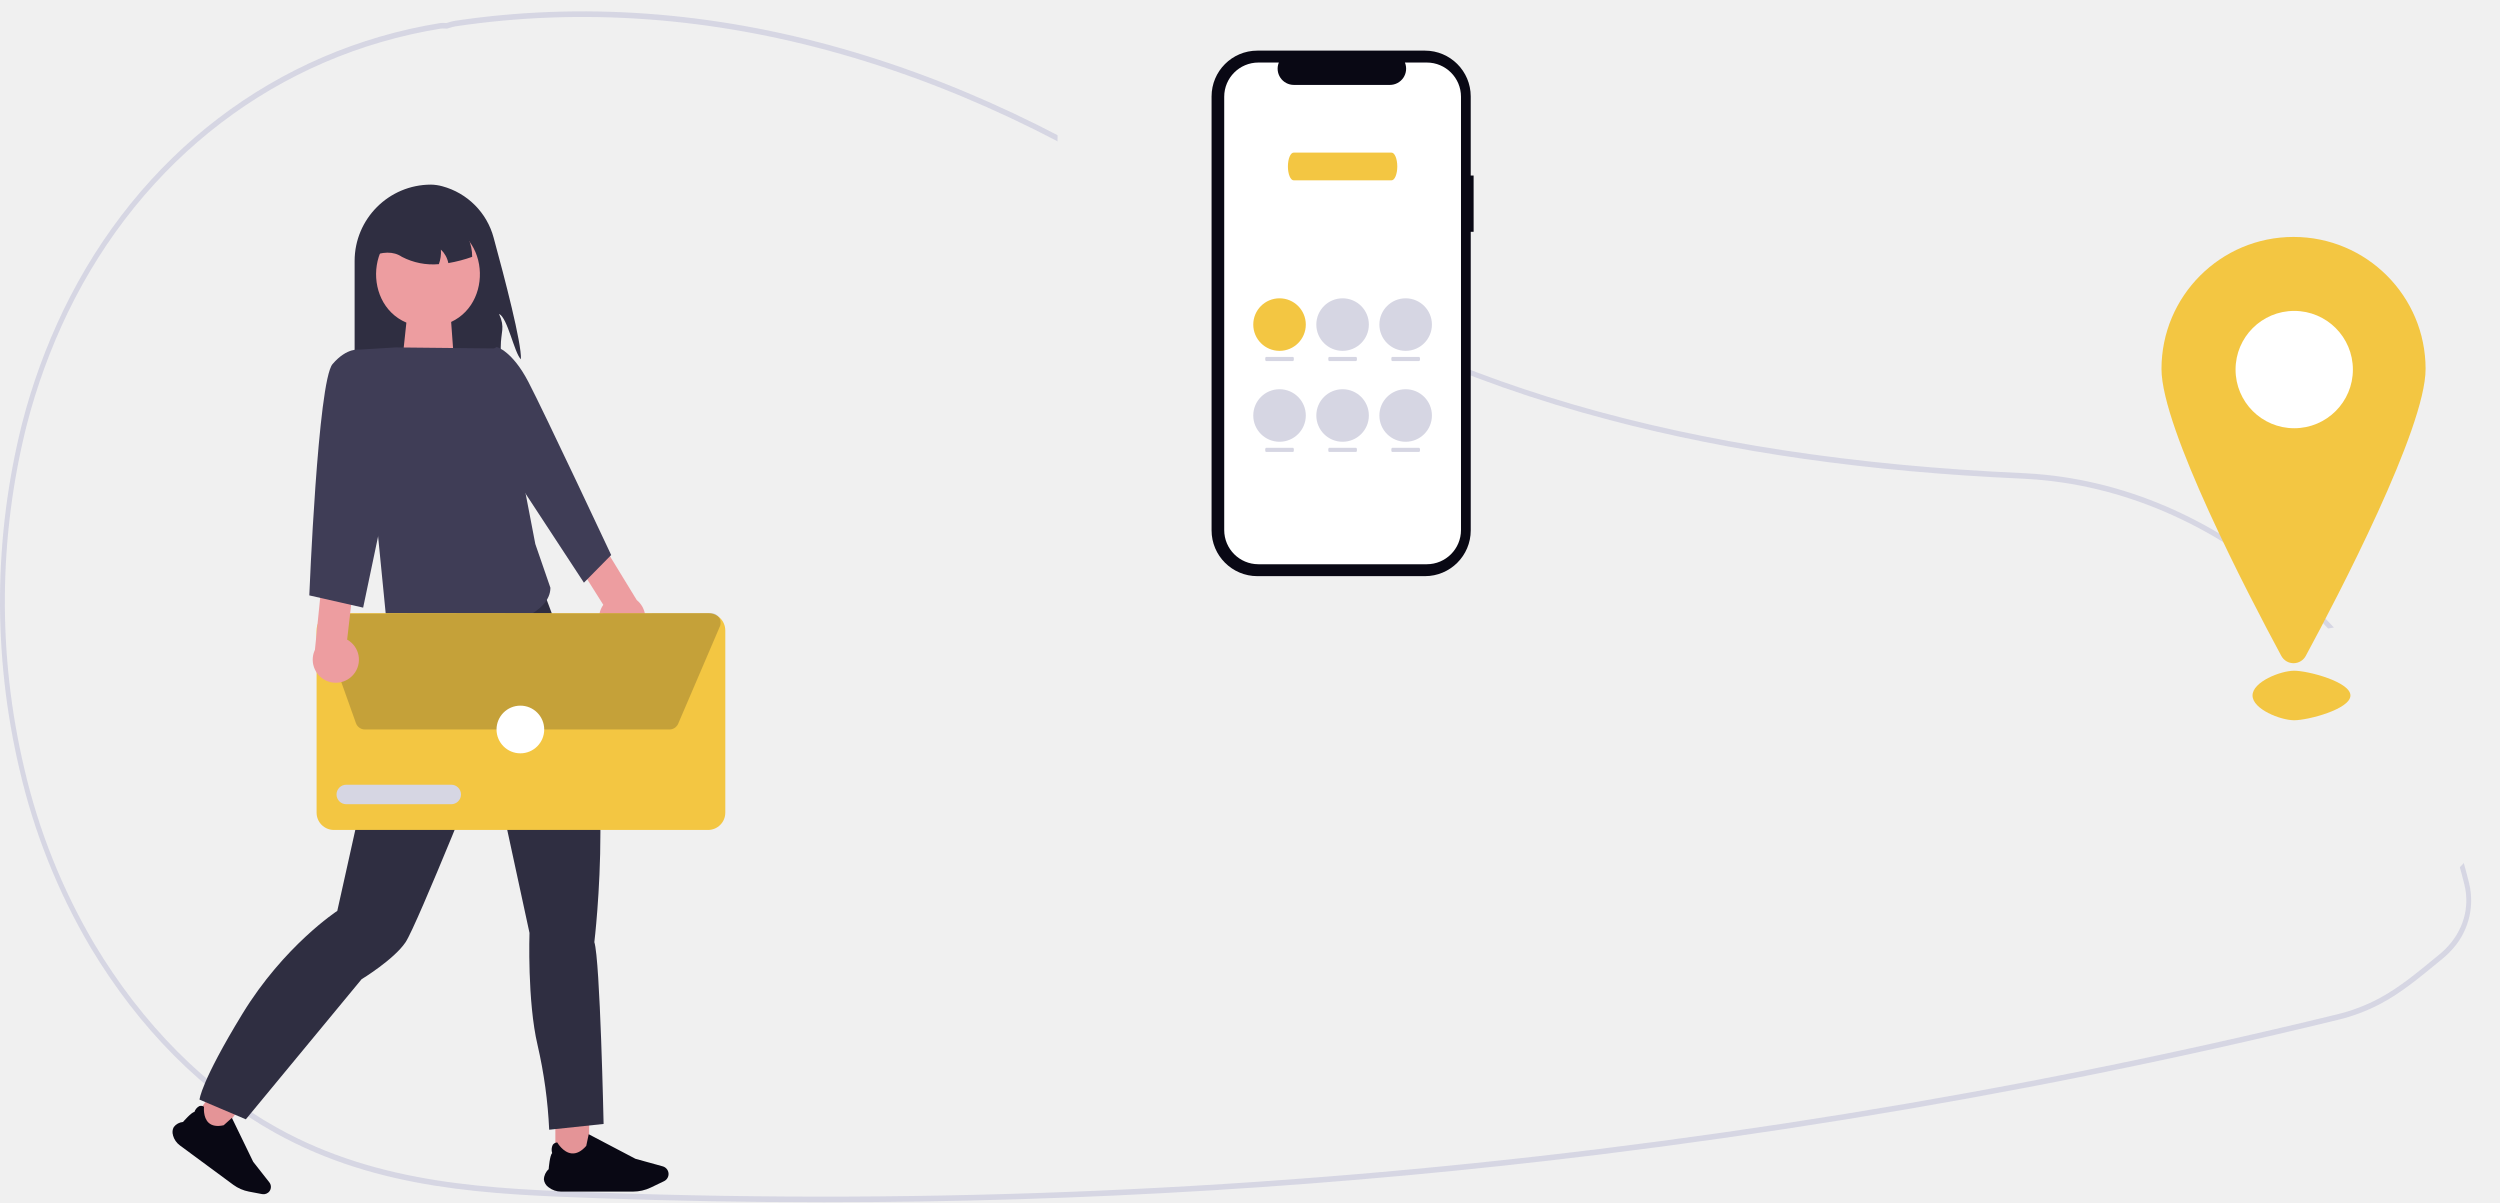
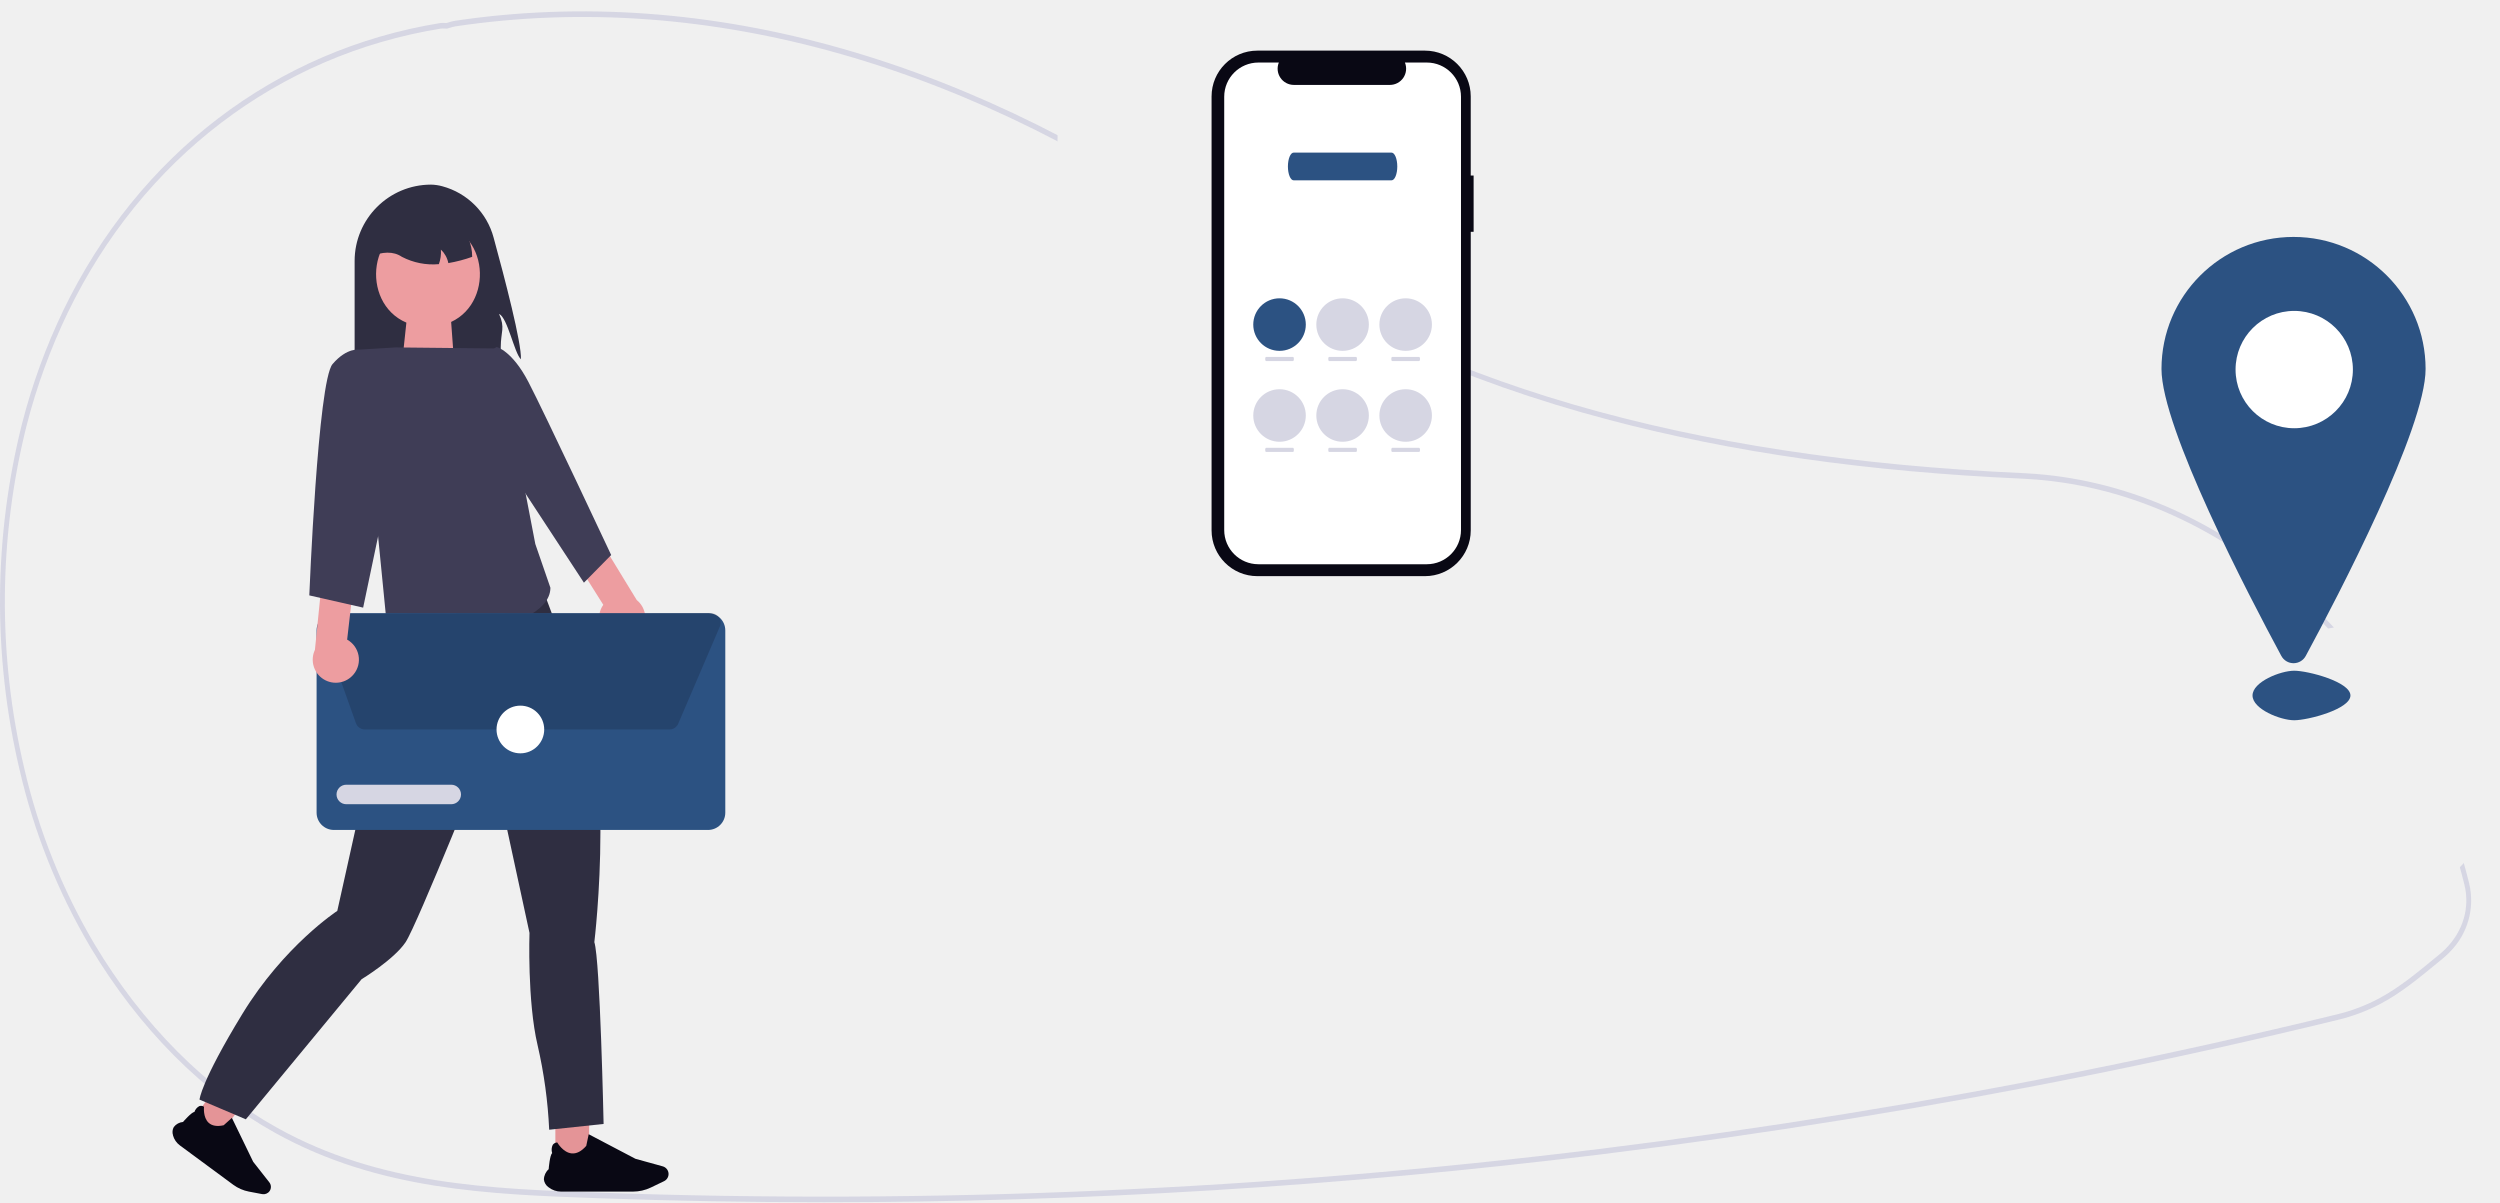
<svg xmlns="http://www.w3.org/2000/svg" width="960" height="461.66" viewBox="0 0 960 461.66">
  <g transform="translate(-664 -334.249)">
    <path d="M433.287,373.054c-2.541-2.438-5.14-16.034-8.385-17.414,2.425,5.36.664,6.779.651,12.661a39.8,39.8,0,0,1-1.161,9.913H369.435v-42.89a29.345,29.345,0,0,1,29.347-29.346,17.515,17.515,0,0,1,4.349.637,27.9,27.9,0,0,1,19.685,19.739C427.005,341.667,433.669,367.158,433.287,373.054Z" transform="translate(430.739 99.166)" fill="#2f2e41" />
    <path d="M469.024,705.464q-43.451,0-86.772-1.556c-41.267-1.482-83.939-3.014-123.6-25.012-27.745-15.387-52.318-40.074-71.062-71.394a240.224,240.224,0,0,1-27.235-68.281,280.7,280.7,0,0,1,1.023-132.881A236,236,0,0,1,177.2,362.968c28.924-59.9,81.68-100.1,144.74-110.31a7.307,7.307,0,0,1,1.571-.034c.284.015.566.031.854.019l.371-.118a18.123,18.123,0,0,1,2.921-.75c97.256-14.479,200.069,14.817,297.317,84.716,75.192,54.053,174.844,83.16,304.648,88.984l1.843.1c36.135,2.076,71.088,16.973,101.084,43.084,29.607,25.771,51.838,60.155,64.287,99.435,1.531,4.789,2.934,9.774,4.17,14.816a27.953,27.953,0,0,1-7.451,26.506v.009l-.323.332c-.778.774-1.6,1.516-2.434,2.207l-.984.811c-8.3,6.833-14.847,12.231-22.689,16.424a69.758,69.758,0,0,1-16.552,6.249c-31.632,7.712-63.755,14.862-95.476,21.253-61.6,12.421-124.832,22.668-187.926,30.454a2435.954,2435.954,0,0,1-298.148,18.31ZM322.775,254.746a3.771,3.771,0,0,0-.579.039C259.725,264.9,207.469,304.709,178.831,364.012a233.626,233.626,0,0,0-15.668,42.941,278.247,278.247,0,0,0-1.01,131.7,237.918,237.918,0,0,0,26.971,67.628c18.56,31.013,42.881,55.452,70.336,70.677,39.306,21.8,81.777,23.326,122.851,24.8a2432.991,2432.991,0,0,0,384.663-16.742c63.053-7.782,126.24-18.021,187.8-30.435,31.7-6.386,63.8-13.53,95.411-21.238a68.018,68.018,0,0,0,16.154-6.1c7.683-4.108,14.173-9.454,22.389-16.223l.984-.81c.72-.594,1.426-1.23,2.1-1.89l.194-.2c6.752-6.8,9.377-15.783,7.2-24.631h0c-1.223-4.988-2.611-9.92-4.126-14.659-25.432-80.242-91.222-136.95-163.71-141.113l-1.833-.1c-59.293-2.661-111.179-10.031-158.616-22.534C714.3,390.164,664.862,367.7,623.988,338.314,527.11,268.682,424.727,239.5,327.9,253.906a16.608,16.608,0,0,0-2.661.69l-.669.187a10.06,10.06,0,0,1-1.14-.014c-.224-.012-.44-.023-.652-.023Z" transform="translate(511.12 90.445)" fill="#d6d6e3" />
    <circle cx="54.75" cy="54.75" r="54.75" transform="translate(730.821 565.87)" fill="#f0f0f0" />
    <circle cx="54.75" cy="54.75" r="54.75" transform="translate(1070.057 334.249)" fill="#f0f0f0" />
    <rect width="12.972" height="17.173" transform="translate(877.257 762.847)" fill="#e49497" />
    <path d="M130.489,433.06a4.241,4.241,0,0,1-1.773-2.983,5.464,5.464,0,0,1,1.834-3.942c.028-.394.431-5.317,1.338-6.2a4.29,4.29,0,0,1,.22-3.144,2.207,2.207,0,0,1,1.7-.931h.036l.019.028c.019.036,2.209,3.842,5.5,4.172,1.889.192,3.777-.779,5.62-2.888.064-.156.586-2.722.931-4.419V412.7l17.96,9.433,10.487,2.907a3.051,3.051,0,0,1,.5,5.689l-5.088,2.447a15.959,15.959,0,0,1-6.848,1.559H135.336a7.7,7.7,0,0,1-4.841-1.678Z" transform="translate(744.137 357.091)" fill="#090814" />
    <rect width="11.98" height="11.98" transform="translate(747.61 771.227) rotate(-143.623)" fill="#e49497" />
    <path d="M18.58,393a3.912,3.912,0,0,1,.31-3.192,5.021,5.021,0,0,1,3.523-1.922c.237-.279,3.234-3.709,4.387-3.87a3.937,3.937,0,0,1,1.879-2.219,2.02,2.02,0,0,1,1.77.245l.026.017v.034s-.465,4.065,1.8,6.122c1.3,1.177,3.234,1.49,5.758.931.136-.076,1.931-1.7,3.1-2.785l.051-.042,8.171,16.852,6.206,7.909a2.821,2.821,0,0,1,.051,3.413,2.852,2.852,0,0,1-2.793,1.1l-5.123-.973a14.773,14.773,0,0,1-5.953-2.591l-20.5-15.117a7.146,7.146,0,0,1-2.689-3.9Z" transform="translate(711.865 377.197)" fill="#090814" />
    <path d="M937.122,536.366l-.89,4.448s-2.667,2.668-1.333,4,.889,7.559.889,7.559c-.746,11.35-15.577,75.133-18.229,87.59,0,0-20.452,13.343-36.458,39.57s-16.446,32.9-16.446,32.9L882.437,720l44.455-53.8s12.449-7.559,16.9-14.227S975.8,576.384,975.8,576.384l15.565,72.028s-.889,26.232,3.112,43.133A180.936,180.936,0,0,1,998.929,724l20.894-2.223s-1.333-63.136-3.557-69.806c0,0,9.337-76.919-9.337-107.6l-15.05-40.123-14.74-5.673Z" transform="translate(-124.04 44.067)" fill="#2f2e41" />
    <path d="M9.694,57.01l1.943-18.228C-6.277,31.206-3.507.4,19.936,0c23.186.4,26.146,30.528,8.889,38.522L30.179,57.01Z" transform="translate(808.413 419.353)" fill="#ed9da0" />
    <path d="M939.4,419.208l-39.177-.414-13.834.847,11.2,113.648s62-3.272,62.034-22.2l-5.8-16.816Z" transform="translate(-84.267 48.86)" fill="#3f3d56" />
    <path d="M861.8,535.347a8.814,8.814,0,0,1-3.453-13.065l-10.736-17.041,8.764-9.05L871.2,520.469a8.861,8.861,0,0,1-9.4,14.879Z" transform="translate(37.315 44.209)" fill="#ed9da0" />
    <path d="M861.557,423.676l7.691-5.068s5.935,1.331,12.248,13.472,31.769,66.425,31.769,66.425L902.8,509.126,874.886,466.54Z" transform="translate(-14.572 48.872)" fill="#3f3d56" />
    <circle cx="54.75" cy="54.75" r="54.75" transform="translate(1514.5 574.458)" fill="#f0f0f0" />
    <circle cx="9.151" cy="9.151" r="9.151" transform="translate(1190.519 476.72)" fill="#fff" />
-     <path d="M436.109,279.426c0,22.744-33.451,86.889-46.015,110.178a5.33,5.33,0,0,1-9.386,0c-12.564-23.289-46.015-87.432-46.015-110.178a50.708,50.708,0,1,1,101.416,0Z" transform="translate(1159.319 196.513)" fill="#f3c642" />
+     <path d="M436.109,279.426c0,22.744-33.451,86.889-46.015,110.178a5.33,5.33,0,0,1-9.386,0c-12.564-23.289-46.015-87.432-46.015-110.178a50.708,50.708,0,1,1,101.416,0Z" transform="translate(1159.319 196.513)" fill="#2c5282" />
    <ellipse cx="22.528" cy="22.528" rx="22.528" ry="22.528" transform="translate(1522.454 453.636)" fill="#fff" />
-     <path d="M9.52,0c5.253,0,21.586,4.259,21.586,9.512S14.773,19.023,9.52,19.023-6.492,14.765-6.492,9.512,4.266,0,9.52,0Z" transform="translate(1535.462 591.805)" fill="#f3c642" />
+     <path d="M9.52,0c5.253,0,21.586,4.259,21.586,9.512S14.773,19.023,9.52,19.023-6.492,14.765-6.492,9.512,4.266,0,9.52,0Z" transform="translate(1535.462 591.805)" fill="#2c5282" />
    <path d="M405.326,335.946a9.8,9.8,0,0,0-2.864-5.192,13.37,13.37,0,0,1-.774,5.6,25.835,25.835,0,0,1-14.2-2.812c-3.289-2.232-7.475-2.038-12.351,0A18.057,18.057,0,0,1,393.2,315.487h3.223a18.062,18.062,0,0,1,18.059,18.056A53.769,53.769,0,0,1,405.326,335.946Z" transform="translate(430.838 99.331)" fill="#2f2e41" />
    <g transform="translate(1129.245 353.689)">
      <g transform="translate(0 0)">
        <path d="M366.985,127.146h-1.11V96.771a17.58,17.58,0,0,0-17.58-17.58H283.942a17.58,17.58,0,0,0-17.58,17.58V263.41a17.58,17.58,0,0,0,17.58,17.581H348.3a17.581,17.581,0,0,0,17.581-17.581V148.767h1.11Z" transform="translate(-266.362 -79.19)" fill="#090814" />
        <path d="M361.643,95.686h-8.4a6.237,6.237,0,0,1-5.776,8.593H310.6a6.237,6.237,0,0,1-5.776-8.593h-7.844a13.129,13.129,0,0,0-13.129,13.129V275.21a13.129,13.129,0,0,0,13.129,13.129h64.663a13.129,13.129,0,0,0,13.129-13.129V108.815a13.129,13.129,0,0,0-13.126-13.129Z" transform="translate(-278.998 -91.111)" fill="#fff" />
      </g>
-       <circle cx="10.089" cy="10.089" r="10.089" transform="translate(16.008 95.111)" fill="#f3c642" />
+       <circle cx="10.089" cy="10.089" r="10.089" transform="translate(16.008 95.111)" fill="#2c5282" />
      <circle cx="10.089" cy="10.089" r="10.089" transform="translate(40.222 95.111)" fill="#d6d6e3" />
      <circle cx="10.089" cy="10.089" r="10.089" transform="translate(64.437 95.111)" fill="#d6d6e3" />
      <circle cx="10.089" cy="10.089" r="10.089" transform="translate(16.008 130.022)" fill="#d6d6e3" />
      <circle cx="10.089" cy="10.089" r="10.089" transform="translate(40.222 130.022)" fill="#d6d6e3" />
      <circle cx="10.089" cy="10.089" r="10.089" transform="translate(64.437 130.022)" fill="#d6d6e3" />
      <path d="M849.335,189.5H838.966c-.187,0-.338-.355-.338-.793s.151-.793.338-.793h10.369c.187,0,.338.355.338.793s-.151.793-.338.793Z" transform="translate(-818.053 -70.299)" fill="#d6d6e3" />
      <path d="M849.335,189.5H838.966c-.187,0-.338-.355-.338-.793s.151-.793.338-.793h10.369c.187,0,.338.355.338.793s-.151.793-.338.793Z" transform="translate(-793.839 -70.299)" fill="#d6d6e3" />
      <path d="M849.335,189.5H838.966c-.187,0-.338-.355-.338-.793s.151-.793.338-.793h10.369c.187,0,.338.355.338.793s-.151.793-.338.793Z" transform="translate(-769.625 -70.299)" fill="#d6d6e3" />
      <path d="M849.335,189.5H838.966c-.187,0-.338-.355-.338-.793s.151-.793.338-.793h10.369c.187,0,.338.355.338.793s-.151.793-.338.793Z" transform="translate(-818.053 -35.387)" fill="#d6d6e3" />
      <path d="M849.335,189.5H838.966c-.187,0-.338-.355-.338-.793s.151-.793.338-.793h10.369c.187,0,.338.355.338.793s-.151.793-.338.793Z" transform="translate(-793.839 -35.387)" fill="#d6d6e3" />
      <path d="M849.335,189.5H838.966c-.187,0-.338-.355-.338-.793s.151-.793.338-.793h10.369c.187,0,.338.355.338.793s-.151.793-.338.793Z" transform="translate(-769.625 -35.387)" fill="#d6d6e3" />
-       <path d="M211.45,231.132c-1.216,0-2.2,2.382-2.2,5.32s.986,5.32,2.2,5.32h37.6c1.216,0,2.2-2.382,2.2-5.32s-.986-5.32-2.2-5.32Z" transform="translate(-179.937 -191.968)" fill="#f3c642" />
+       <path d="M211.45,231.132c-1.216,0-2.2,2.382-2.2,5.32s.986,5.32,2.2,5.32h37.6c1.216,0,2.2-2.382,2.2-5.32s-.986-5.32-2.2-5.32Z" transform="translate(-179.937 -191.968)" fill="#2c5282" />
    </g>
    <g transform="translate(785.572 569.688)">
-       <path d="M383.344,414.5H239.657a6.634,6.634,0,0,1-6.627-6.627V337.866a6.634,6.634,0,0,1,6.627-6.627H383.344a6.634,6.634,0,0,1,6.627,6.627v70.012a6.634,6.634,0,0,1-6.627,6.627Z" transform="translate(-233.03 -331.239)" fill="#f3c642" />
+       <path d="M383.344,414.5H239.657a6.634,6.634,0,0,1-6.627-6.627V337.866a6.634,6.634,0,0,1,6.627-6.627H383.344a6.634,6.634,0,0,1,6.627,6.627v70.012a6.634,6.634,0,0,1-6.627,6.627Z" transform="translate(-233.03 -331.239)" fill="#2c5282" />
      <path d="M370.659,375.933H253.747a3.682,3.682,0,0,1-3.462-2.441l-13.232-37.124a3.675,3.675,0,0,1,3.456-4.909l146.142-.2h.005a3.675,3.675,0,0,1,3.378,5.122l-.2-.086.2.086-16,37.328a3.67,3.67,0,0,1-3.378,2.227Z" transform="translate(-235.179 -331.248)" fill="#090814" opacity="0.197" />
      <path d="M294.643,489.875H254.328a3.745,3.745,0,0,1,0-7.491h40.314a3.745,3.745,0,0,1,0,7.491Z" transform="translate(-242.931 -416.493)" fill="#d6d6e3" />
      <circle cx="9.155" cy="9.155" r="9.155" transform="translate(69.097 35.53)" fill="#fff" />
    </g>
    <path d="M980.369,549.891a8.814,8.814,0,0,0-2.538-13.274l2.3-20.007-11.818-4.366-2.857,28.3a8.861,8.861,0,0,0,14.908,9.345Z" transform="translate(-180.526 43.246)" fill="#ed9da0" />
    <path d="M976.2,429.482l-6.975-9.75s-4.774-1.059-10.413,5.52-8.929,88.822-8.929,88.822l20.678,4.7L982.784,460.5Z" transform="translate(-167.112 48.807)" fill="#3f3d56" />
  </g>
</svg>
